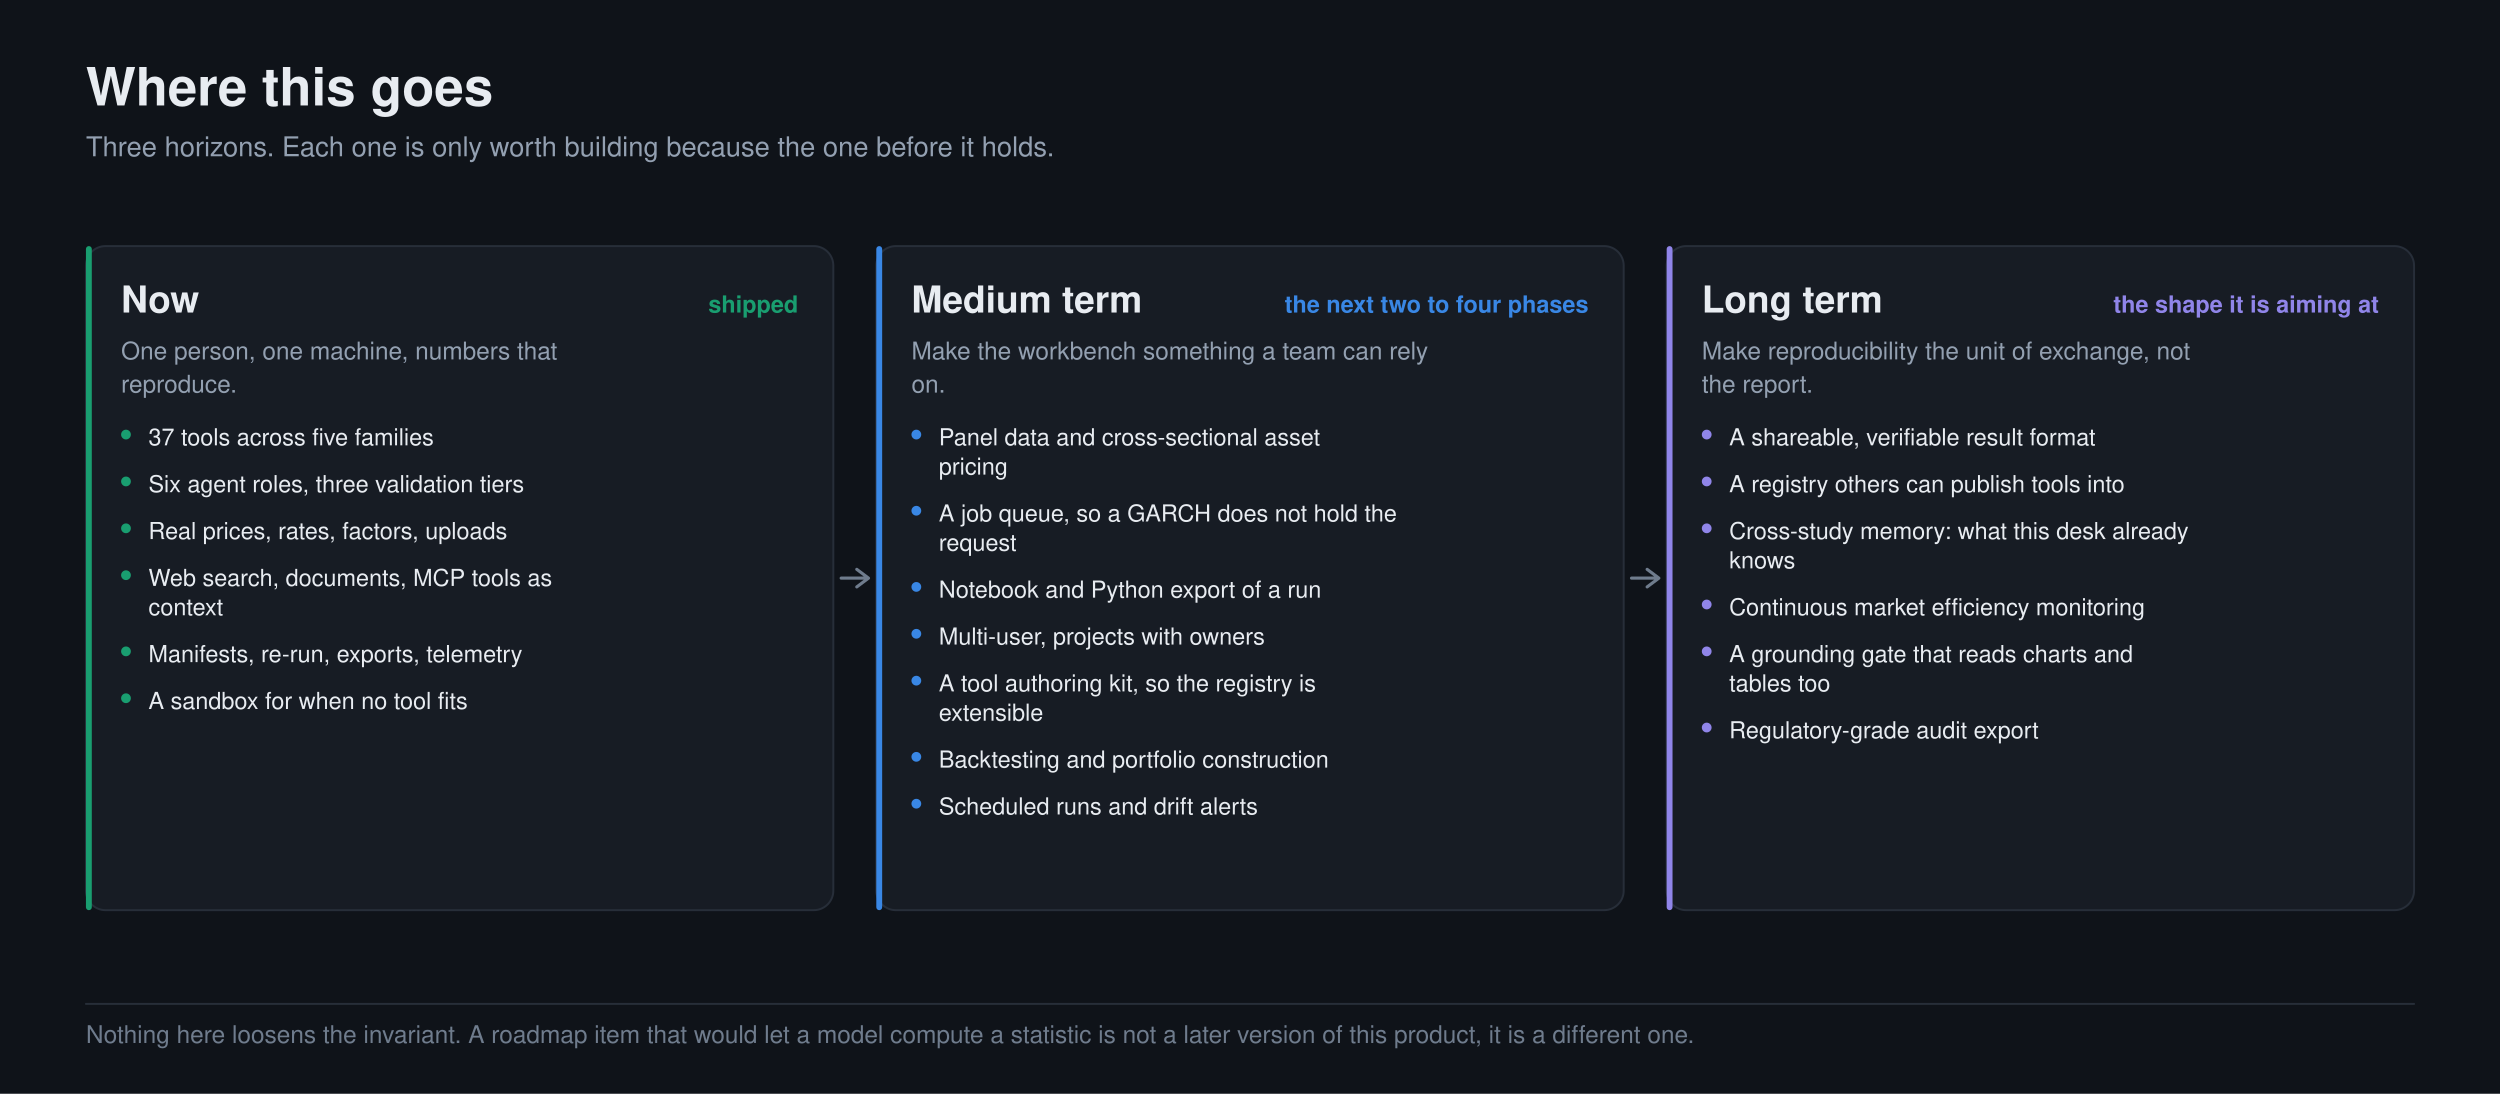
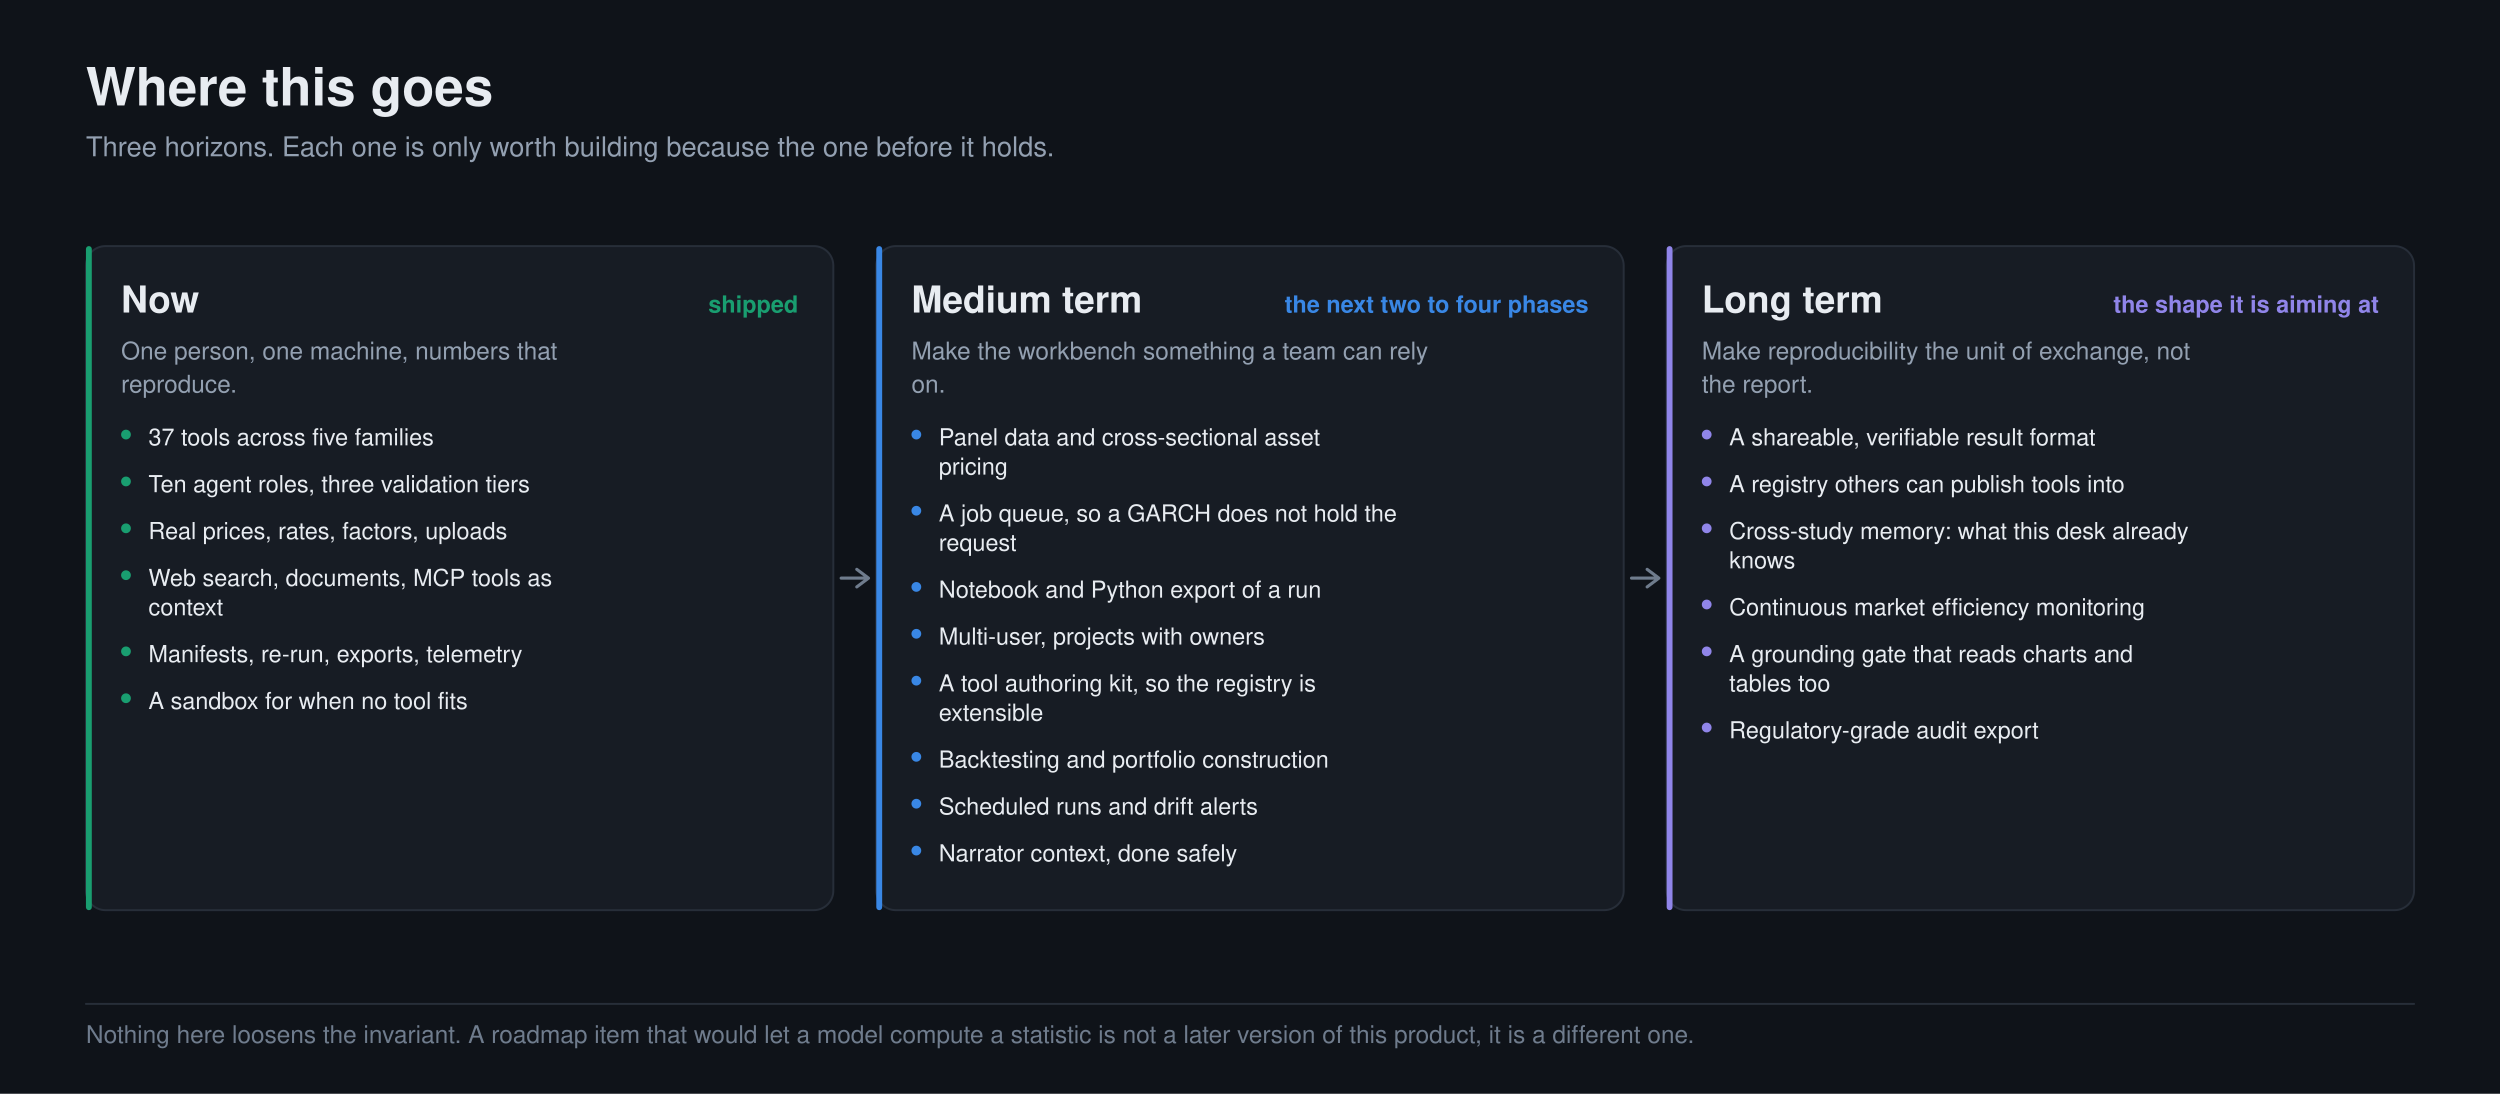
<svg xmlns="http://www.w3.org/2000/svg" viewBox="0 0 1280 560" width="1280" height="560" role="img" aria-label="Three roadmap horizons: what is shipped, the medium term, and the long term">
  <rect x="0" y="0" width="1280" height="560" rx="0" fill="#0f1319" stroke="none" />
  <text x="44" y="54" fill="#e8ecf1" font-family="ui-sans-serif,-apple-system,Segoe UI,Helvetica,Arial,sans-serif" font-size="27" font-weight="700" text-anchor="start" letter-spacing="0">Where this goes</text>
  <text x="44" y="80" fill="#93a0b1" font-family="ui-sans-serif,-apple-system,Segoe UI,Helvetica,Arial,sans-serif" font-size="14" font-weight="400" text-anchor="start" letter-spacing="0">Three horizons. Each one is only worth building because the one before it holds.</text>
  <rect x="44.0" y="126" width="382.667" height="340" rx="10" fill="#171c24" stroke="#272e39" />
  <rect x="44.0" y="126" width="3" height="340" rx="1.5" fill="#199e70" stroke="none" />
  <text x="62.0" y="160" fill="#e8ecf1" font-family="ui-sans-serif,-apple-system,Segoe UI,Helvetica,Arial,sans-serif" font-size="19" font-weight="700" text-anchor="start" letter-spacing="0">Now</text>
  <text x="408.667" y="160" fill="#199e70" font-family="ui-sans-serif,-apple-system,Segoe UI,Helvetica,Arial,sans-serif" font-size="12" font-weight="600" text-anchor="end" letter-spacing="0">shipped</text>
  <text x="62.0" y="184" fill="#93a0b1" font-family="ui-sans-serif,-apple-system,Segoe UI,Helvetica,Arial,sans-serif" font-size="12.5" font-weight="400" text-anchor="start" letter-spacing="0">One person, one machine, numbers that</text>
  <text x="62.0" y="201" fill="#93a0b1" font-family="ui-sans-serif,-apple-system,Segoe UI,Helvetica,Arial,sans-serif" font-size="12.5" font-weight="400" text-anchor="start" letter-spacing="0">reproduce.</text>
  <rect x="62.0" y="220" width="5" height="5" rx="2.5" fill="#199e70" stroke="none" />
  <text x="76.0" y="228" fill="#e8ecf1" font-family="ui-sans-serif,-apple-system,Segoe UI,Helvetica,Arial,sans-serif" font-size="12" font-weight="400" text-anchor="start" letter-spacing="0">37 tools across five families</text>
  <rect x="62.0" y="244" width="5" height="5" rx="2.5" fill="#199e70" stroke="none" />
-   <text x="76.0" y="252" fill="#e8ecf1" font-family="ui-sans-serif,-apple-system,Segoe UI,Helvetica,Arial,sans-serif" font-size="12" font-weight="400" text-anchor="start" letter-spacing="0">Six agent roles, three validation tiers</text>
+   <text x="76.0" y="252" fill="#e8ecf1" font-family="ui-sans-serif,-apple-system,Segoe UI,Helvetica,Arial,sans-serif" font-size="12" font-weight="400" text-anchor="start" letter-spacing="0">Ten agent roles, three validation tiers</text>
  <rect x="62.0" y="268" width="5" height="5" rx="2.5" fill="#199e70" stroke="none" />
  <text x="76.0" y="276" fill="#e8ecf1" font-family="ui-sans-serif,-apple-system,Segoe UI,Helvetica,Arial,sans-serif" font-size="12" font-weight="400" text-anchor="start" letter-spacing="0">Real prices, rates, factors, uploads</text>
  <rect x="62.0" y="292" width="5" height="5" rx="2.5" fill="#199e70" stroke="none" />
  <text x="76.0" y="300" fill="#e8ecf1" font-family="ui-sans-serif,-apple-system,Segoe UI,Helvetica,Arial,sans-serif" font-size="12" font-weight="400" text-anchor="start" letter-spacing="0">Web search, documents, MCP tools as</text>
  <text x="76.0" y="315" fill="#e8ecf1" font-family="ui-sans-serif,-apple-system,Segoe UI,Helvetica,Arial,sans-serif" font-size="12" font-weight="400" text-anchor="start" letter-spacing="0">context</text>
  <rect x="62.0" y="331" width="5" height="5" rx="2.5" fill="#199e70" stroke="none" />
  <text x="76.0" y="339" fill="#e8ecf1" font-family="ui-sans-serif,-apple-system,Segoe UI,Helvetica,Arial,sans-serif" font-size="12" font-weight="400" text-anchor="start" letter-spacing="0">Manifests, re-run, exports, telemetry</text>
  <rect x="62.0" y="355" width="5" height="5" rx="2.5" fill="#199e70" stroke="none" />
  <text x="76.0" y="363" fill="#e8ecf1" font-family="ui-sans-serif,-apple-system,Segoe UI,Helvetica,Arial,sans-serif" font-size="12" font-weight="400" text-anchor="start" letter-spacing="0">A sandbox for when no tool fits</text>
  <path d="M430.667 296.0 h14 m-6 -4.5 l6 4.5 l-6 4.5" fill="none" stroke="#6f7c8d" stroke-width="1.6" stroke-linecap="round" stroke-linejoin="round" />
  <rect x="448.667" y="126" width="382.667" height="340" rx="10" fill="#171c24" stroke="#272e39" />
  <rect x="448.667" y="126" width="3" height="340" rx="1.5" fill="#3987e5" stroke="none" />
  <text x="466.667" y="160" fill="#e8ecf1" font-family="ui-sans-serif,-apple-system,Segoe UI,Helvetica,Arial,sans-serif" font-size="19" font-weight="700" text-anchor="start" letter-spacing="0">Medium term</text>
  <text x="813.333" y="160" fill="#3987e5" font-family="ui-sans-serif,-apple-system,Segoe UI,Helvetica,Arial,sans-serif" font-size="12" font-weight="600" text-anchor="end" letter-spacing="0">the next two to four phases</text>
  <text x="466.667" y="184" fill="#93a0b1" font-family="ui-sans-serif,-apple-system,Segoe UI,Helvetica,Arial,sans-serif" font-size="12.5" font-weight="400" text-anchor="start" letter-spacing="0">Make the workbench something a team can rely</text>
  <text x="466.667" y="201" fill="#93a0b1" font-family="ui-sans-serif,-apple-system,Segoe UI,Helvetica,Arial,sans-serif" font-size="12.5" font-weight="400" text-anchor="start" letter-spacing="0">on.</text>
  <rect x="466.667" y="220" width="5" height="5" rx="2.5" fill="#3987e5" stroke="none" />
  <text x="480.667" y="228" fill="#e8ecf1" font-family="ui-sans-serif,-apple-system,Segoe UI,Helvetica,Arial,sans-serif" font-size="12" font-weight="400" text-anchor="start" letter-spacing="0">Panel data and cross-sectional asset</text>
  <text x="480.667" y="243" fill="#e8ecf1" font-family="ui-sans-serif,-apple-system,Segoe UI,Helvetica,Arial,sans-serif" font-size="12" font-weight="400" text-anchor="start" letter-spacing="0">pricing</text>
  <rect x="466.667" y="259" width="5" height="5" rx="2.5" fill="#3987e5" stroke="none" />
  <text x="480.667" y="267" fill="#e8ecf1" font-family="ui-sans-serif,-apple-system,Segoe UI,Helvetica,Arial,sans-serif" font-size="12" font-weight="400" text-anchor="start" letter-spacing="0">A job queue, so a GARCH does not hold the</text>
  <text x="480.667" y="282" fill="#e8ecf1" font-family="ui-sans-serif,-apple-system,Segoe UI,Helvetica,Arial,sans-serif" font-size="12" font-weight="400" text-anchor="start" letter-spacing="0">request</text>
  <rect x="466.667" y="298" width="5" height="5" rx="2.5" fill="#3987e5" stroke="none" />
  <text x="480.667" y="306" fill="#e8ecf1" font-family="ui-sans-serif,-apple-system,Segoe UI,Helvetica,Arial,sans-serif" font-size="12" font-weight="400" text-anchor="start" letter-spacing="0">Notebook and Python export of a run</text>
  <rect x="466.667" y="322" width="5" height="5" rx="2.5" fill="#3987e5" stroke="none" />
  <text x="480.667" y="330" fill="#e8ecf1" font-family="ui-sans-serif,-apple-system,Segoe UI,Helvetica,Arial,sans-serif" font-size="12" font-weight="400" text-anchor="start" letter-spacing="0">Multi-user, projects with owners</text>
  <rect x="466.667" y="346" width="5" height="5" rx="2.5" fill="#3987e5" stroke="none" />
  <text x="480.667" y="354" fill="#e8ecf1" font-family="ui-sans-serif,-apple-system,Segoe UI,Helvetica,Arial,sans-serif" font-size="12" font-weight="400" text-anchor="start" letter-spacing="0">A tool authoring kit, so the registry is</text>
  <text x="480.667" y="369" fill="#e8ecf1" font-family="ui-sans-serif,-apple-system,Segoe UI,Helvetica,Arial,sans-serif" font-size="12" font-weight="400" text-anchor="start" letter-spacing="0">extensible</text>
  <rect x="466.667" y="385" width="5" height="5" rx="2.5" fill="#3987e5" stroke="none" />
  <text x="480.667" y="393" fill="#e8ecf1" font-family="ui-sans-serif,-apple-system,Segoe UI,Helvetica,Arial,sans-serif" font-size="12" font-weight="400" text-anchor="start" letter-spacing="0">Backtesting and portfolio construction</text>
  <rect x="466.667" y="409" width="5" height="5" rx="2.5" fill="#3987e5" stroke="none" />
  <text x="480.667" y="417" fill="#e8ecf1" font-family="ui-sans-serif,-apple-system,Segoe UI,Helvetica,Arial,sans-serif" font-size="12" font-weight="400" text-anchor="start" letter-spacing="0">Scheduled runs and drift alerts</text>
+   <rect x="466.667" y="433" width="5" height="5" rx="2.5" fill="#3987e5" stroke="none" />
+   <text x="480.667" y="441" fill="#e8ecf1" font-family="ui-sans-serif,-apple-system,Segoe UI,Helvetica,Arial,sans-serif" font-size="12" font-weight="400" text-anchor="start" letter-spacing="0">Narrator context, done safely</text>
  <path d="M835.333 296.0 h14 m-6 -4.5 l6 4.5 l-6 4.5" fill="none" stroke="#6f7c8d" stroke-width="1.6" stroke-linecap="round" stroke-linejoin="round" />
  <rect x="853.333" y="126" width="382.667" height="340" rx="10" fill="#171c24" stroke="#272e39" />
  <rect x="853.333" y="126" width="3" height="340" rx="1.5" fill="#9085e9" stroke="none" />
  <text x="871.333" y="160" fill="#e8ecf1" font-family="ui-sans-serif,-apple-system,Segoe UI,Helvetica,Arial,sans-serif" font-size="19" font-weight="700" text-anchor="start" letter-spacing="0">Long term</text>
  <text x="1218.0" y="160" fill="#9085e9" font-family="ui-sans-serif,-apple-system,Segoe UI,Helvetica,Arial,sans-serif" font-size="12" font-weight="600" text-anchor="end" letter-spacing="0">the shape it is aiming at</text>
  <text x="871.333" y="184" fill="#93a0b1" font-family="ui-sans-serif,-apple-system,Segoe UI,Helvetica,Arial,sans-serif" font-size="12.5" font-weight="400" text-anchor="start" letter-spacing="0">Make reproducibility the unit of exchange, not</text>
  <text x="871.333" y="201" fill="#93a0b1" font-family="ui-sans-serif,-apple-system,Segoe UI,Helvetica,Arial,sans-serif" font-size="12.5" font-weight="400" text-anchor="start" letter-spacing="0">the report.</text>
  <rect x="871.333" y="220" width="5" height="5" rx="2.5" fill="#9085e9" stroke="none" />
  <text x="885.333" y="228" fill="#e8ecf1" font-family="ui-sans-serif,-apple-system,Segoe UI,Helvetica,Arial,sans-serif" font-size="12" font-weight="400" text-anchor="start" letter-spacing="0">A shareable, verifiable result format</text>
  <rect x="871.333" y="244" width="5" height="5" rx="2.5" fill="#9085e9" stroke="none" />
  <text x="885.333" y="252" fill="#e8ecf1" font-family="ui-sans-serif,-apple-system,Segoe UI,Helvetica,Arial,sans-serif" font-size="12" font-weight="400" text-anchor="start" letter-spacing="0">A registry others can publish tools into</text>
  <rect x="871.333" y="268" width="5" height="5" rx="2.5" fill="#9085e9" stroke="none" />
  <text x="885.333" y="276" fill="#e8ecf1" font-family="ui-sans-serif,-apple-system,Segoe UI,Helvetica,Arial,sans-serif" font-size="12" font-weight="400" text-anchor="start" letter-spacing="0">Cross-study memory: what this desk already</text>
  <text x="885.333" y="291" fill="#e8ecf1" font-family="ui-sans-serif,-apple-system,Segoe UI,Helvetica,Arial,sans-serif" font-size="12" font-weight="400" text-anchor="start" letter-spacing="0">knows</text>
  <rect x="871.333" y="307" width="5" height="5" rx="2.5" fill="#9085e9" stroke="none" />
  <text x="885.333" y="315" fill="#e8ecf1" font-family="ui-sans-serif,-apple-system,Segoe UI,Helvetica,Arial,sans-serif" font-size="12" font-weight="400" text-anchor="start" letter-spacing="0">Continuous market efficiency monitoring</text>
  <rect x="871.333" y="331" width="5" height="5" rx="2.5" fill="#9085e9" stroke="none" />
  <text x="885.333" y="339" fill="#e8ecf1" font-family="ui-sans-serif,-apple-system,Segoe UI,Helvetica,Arial,sans-serif" font-size="12" font-weight="400" text-anchor="start" letter-spacing="0">A grounding gate that reads charts and</text>
  <text x="885.333" y="354" fill="#e8ecf1" font-family="ui-sans-serif,-apple-system,Segoe UI,Helvetica,Arial,sans-serif" font-size="12" font-weight="400" text-anchor="start" letter-spacing="0">tables too</text>
  <rect x="871.333" y="370" width="5" height="5" rx="2.5" fill="#9085e9" stroke="none" />
  <text x="885.333" y="378" fill="#e8ecf1" font-family="ui-sans-serif,-apple-system,Segoe UI,Helvetica,Arial,sans-serif" font-size="12" font-weight="400" text-anchor="start" letter-spacing="0">Regulatory-grade audit export</text>
  <line x1="44" y1="514" x2="1236" y2="514" stroke="#272e39" stroke-width="1" stroke-linecap="round" />
  <text x="44" y="534" fill="#6f7c8d" font-family="ui-sans-serif,-apple-system,Segoe UI,Helvetica,Arial,sans-serif" font-size="12.5" font-weight="400" text-anchor="start" letter-spacing="0">Nothing here loosens the invariant. A roadmap item that would let a model compute a statistic is not a later version of this product, it is a different one.</text>
</svg>
